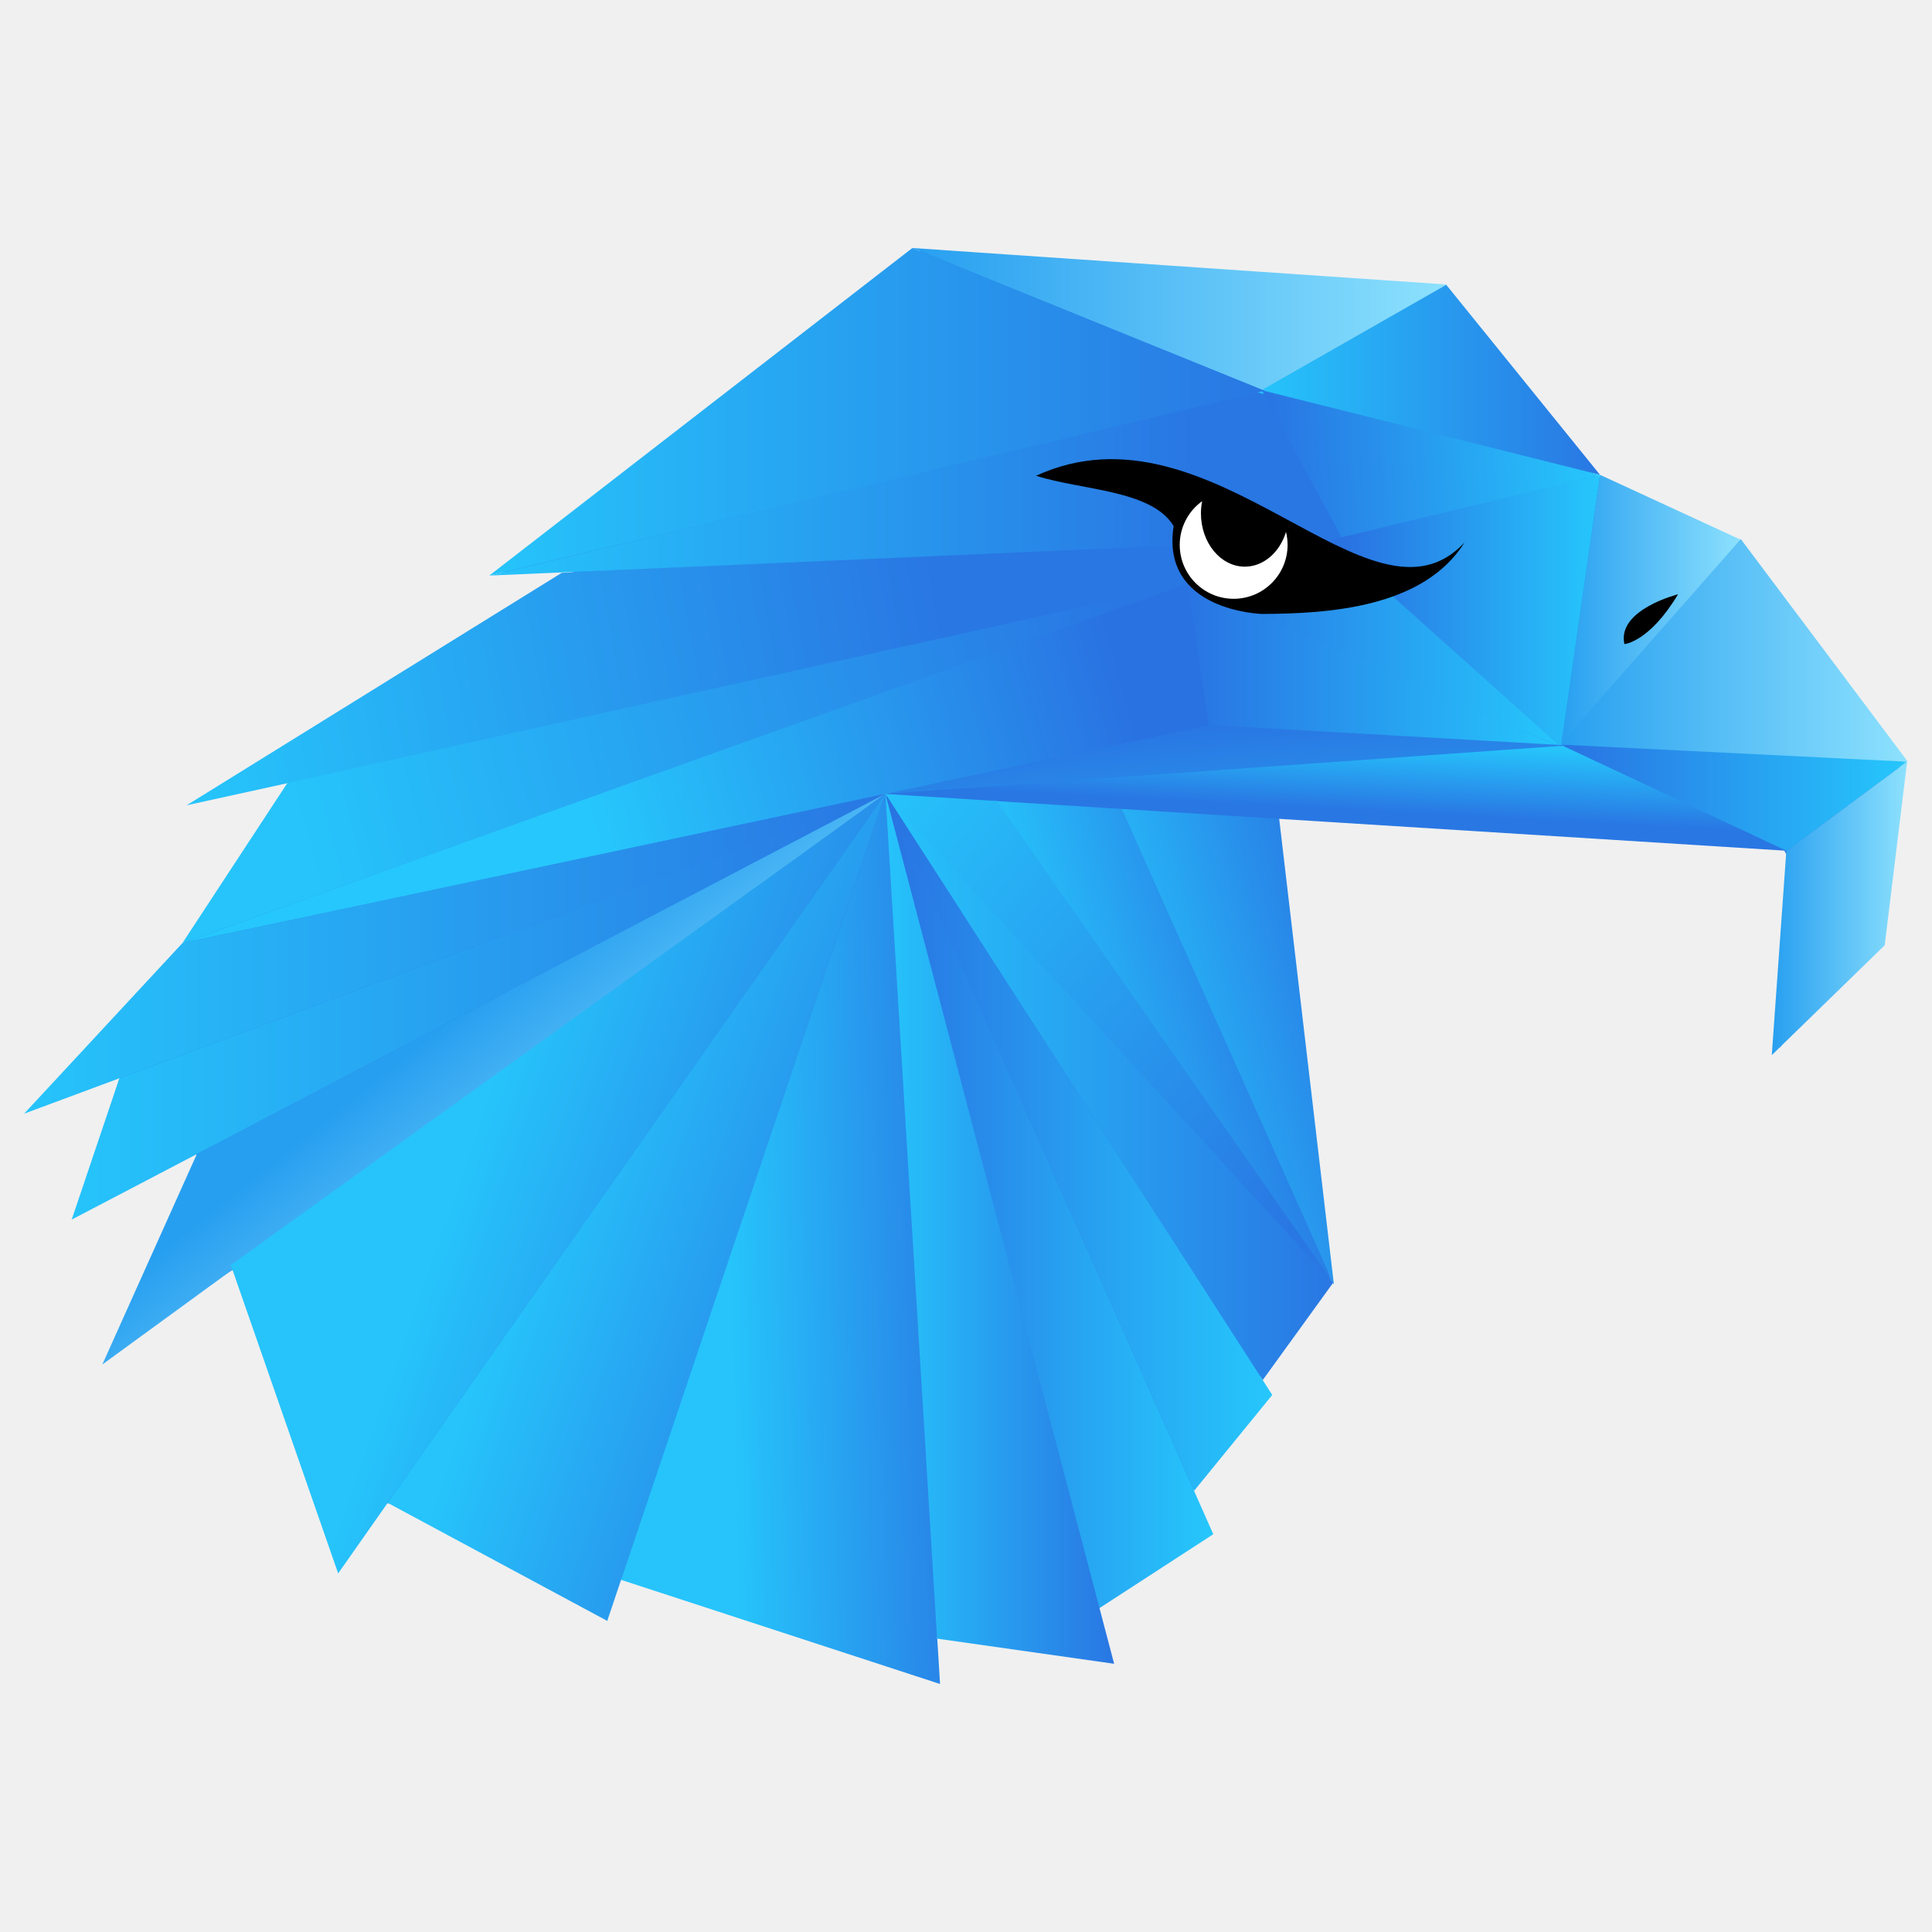
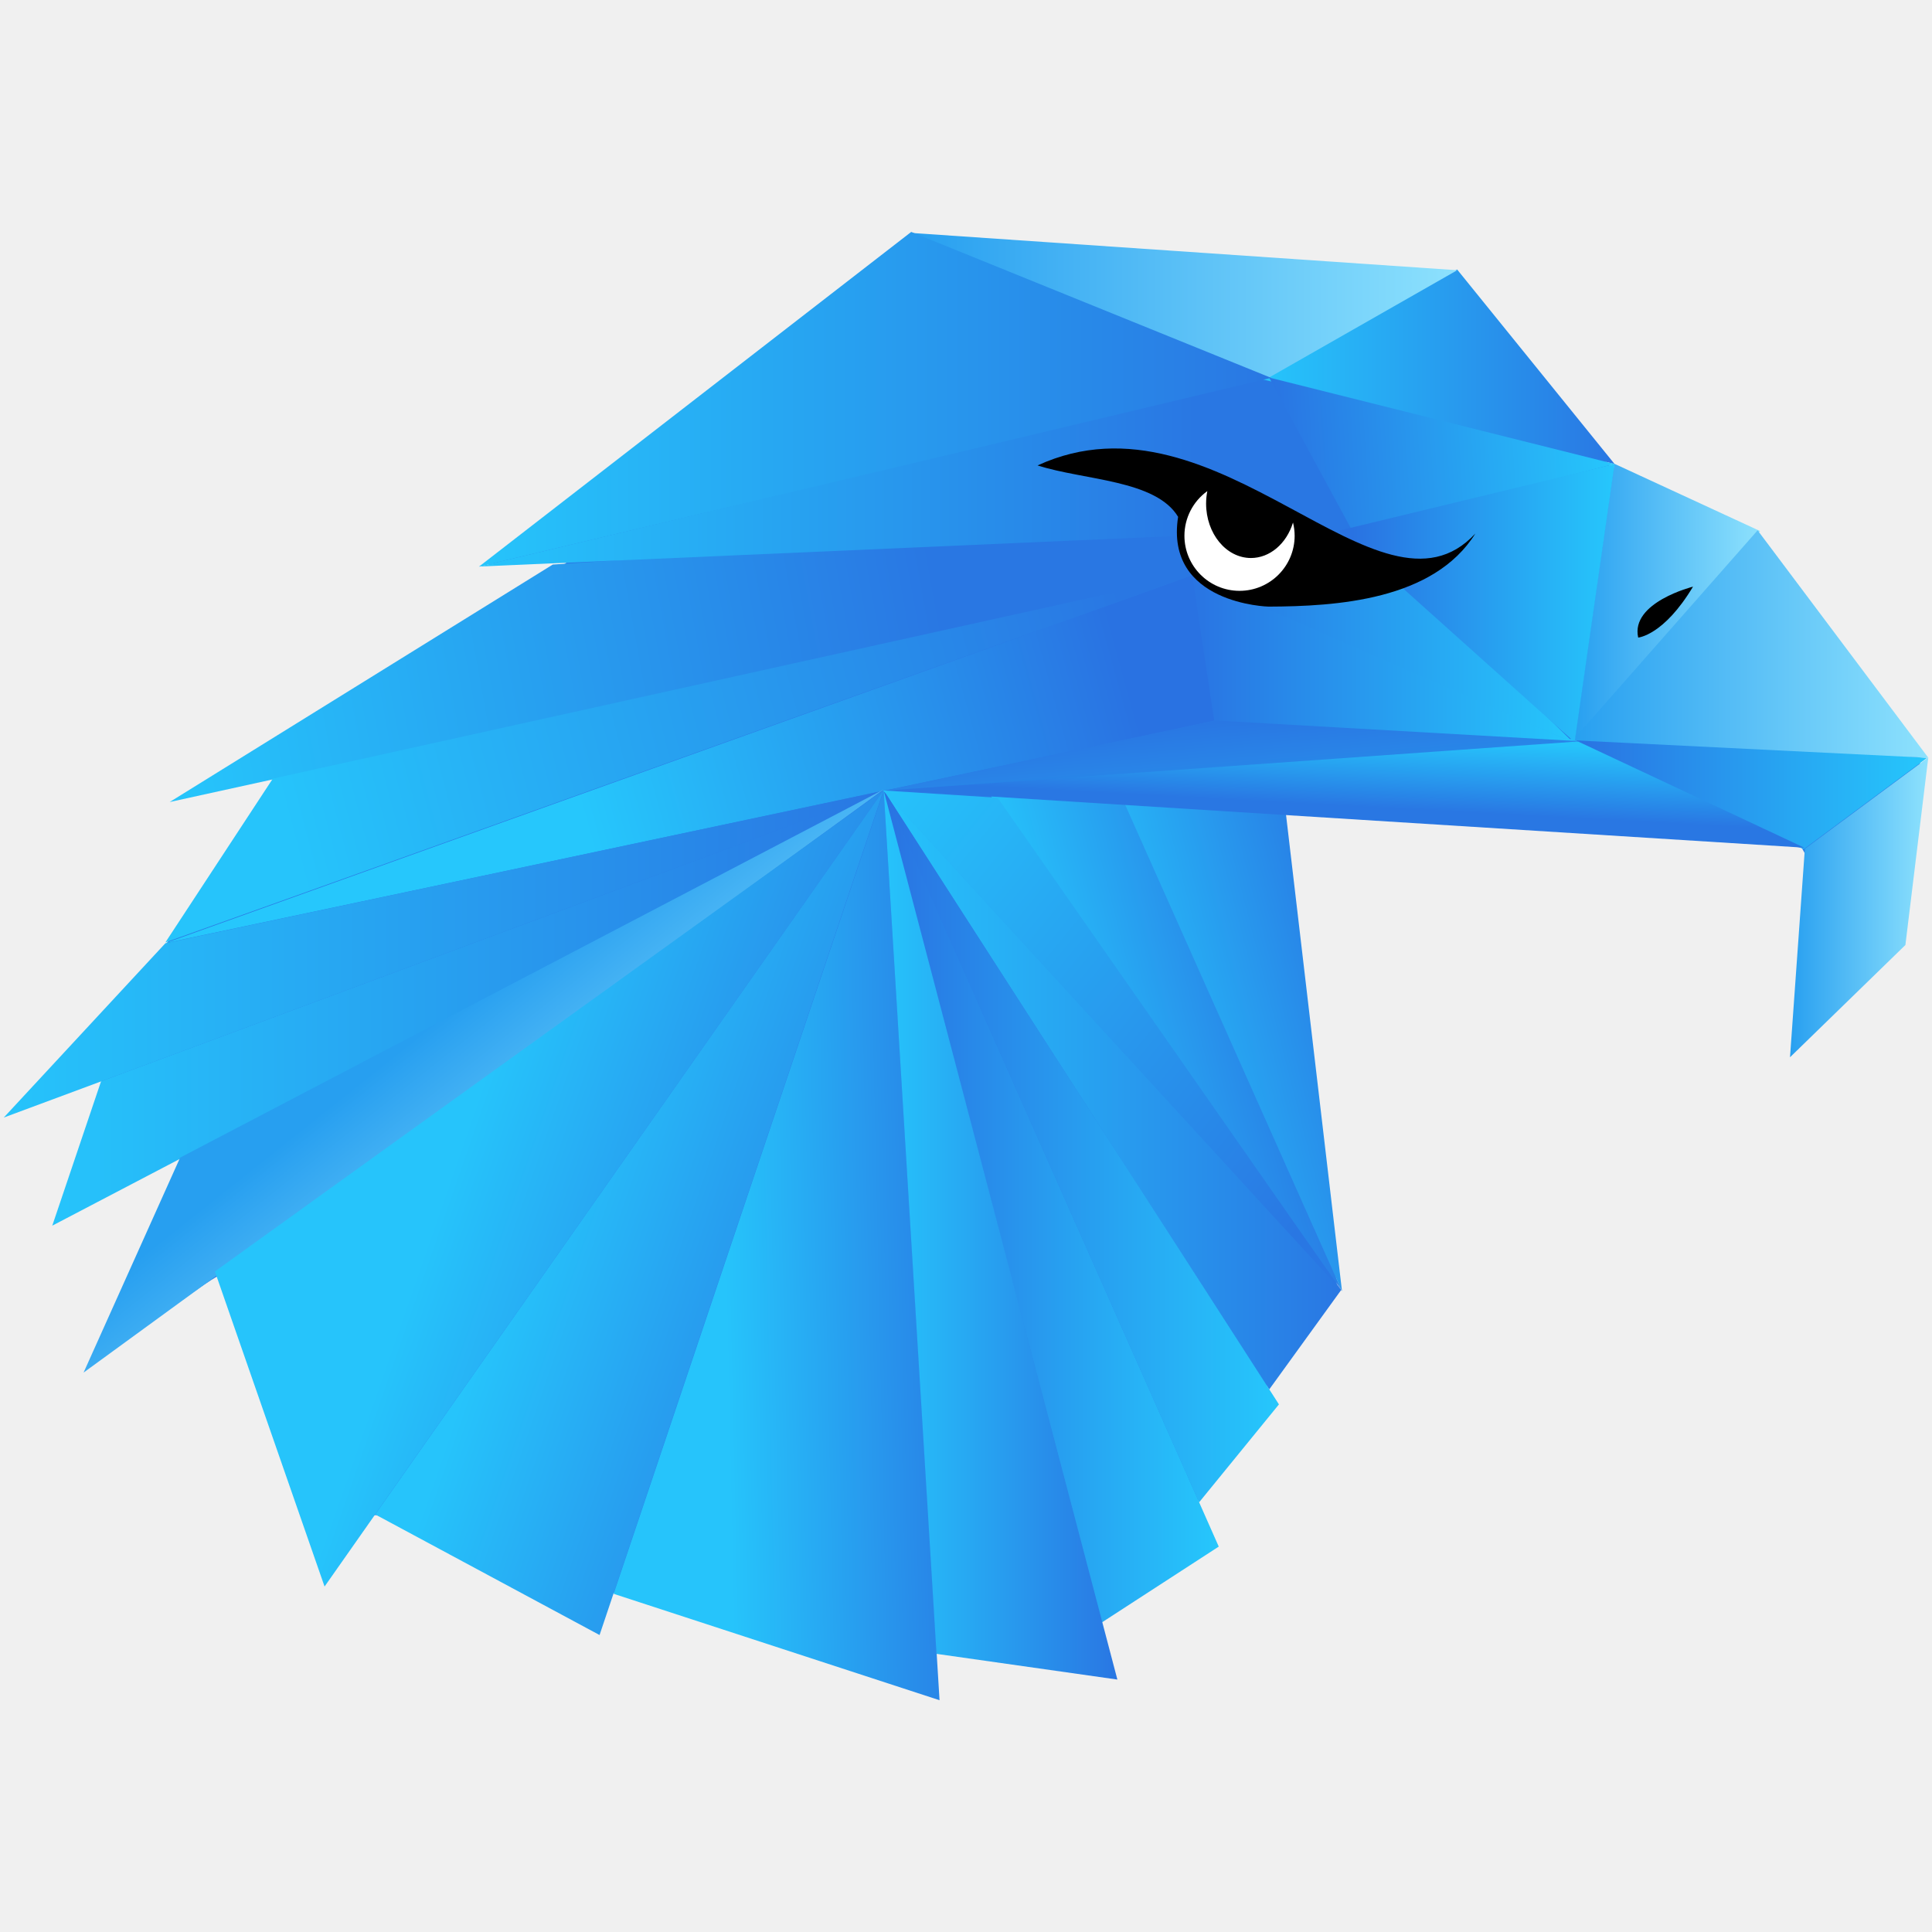
- <svg xmlns="http://www.w3.org/2000/svg" xmlns:xlink="http://www.w3.org/1999/xlink" width="400" height="400" viewBox="0 0 105.833 105.833" version="1.1" id="svg8915">
-   <defs id="defs8909">
-     <linearGradient xlink:href="#linearGradient2098" id="linearGradient2351" gradientUnits="userSpaceOnUse" gradientTransform="matrix(0.9958291,0,0,0.9958291,0.8708,-0.8567162)" x1="84.991" y1="236.784" x2="104.035" y2="236.784" />
-     <linearGradient id="linearGradient2098">
-       <stop id="stop2094" offset="0" style="stop-color:#2972e2;stop-opacity:1" />
-       <stop id="stop2096" offset="1" style="stop-color:#26c7fc;stop-opacity:1" />
+ <svg xmlns="http://www.w3.org/2000/svg" xmlns:xlink="http://www.w3.org/1999/xlink" width="512" height="512" version="1.1" viewBox="0 0 512 512">
+   <defs>
+     <linearGradient id="ag" x1="84.99" x2="104" y1="236.8" y2="236.8" gradientTransform="matrix(1.302 0 0 1.302 -.3266 -252.6)" gradientUnits="userSpaceOnUse" xlink:href="#b" />
+     <linearGradient id="b">
+       <stop style="stop-color:#2972e2" offset="0" />
+       <stop style="stop-color:#26c7fc" offset="1" />
    </linearGradient>
-     <linearGradient xlink:href="#linearGradient2110" id="linearGradient2353" gradientUnits="userSpaceOnUse" gradientTransform="matrix(0.9643797,-0.248289,0.248289,0.9643797,-62.3016,25.35297)" x1="60.396" y1="249.921" x2="73.893" y2="249.921" />
-     <linearGradient id="linearGradient2110">
-       <stop id="stop2106" offset="0" style="stop-color:#26c4fb;stop-opacity:1" />
-       <stop id="stop2108" offset="1" style="stop-color:#2977e3;stop-opacity:1" />
+     <linearGradient id="af" x1="60.4" x2="73.89" y1="249.9" y2="249.9" gradientTransform="matrix(1.261 -.3247 .3247 1.261 -82.94 -218.3)" gradientUnits="userSpaceOnUse" xlink:href="#a" />
+     <linearGradient id="a">
+       <stop style="stop-color:#26c4fb" offset="0" />
+       <stop style="stop-color:#2977e3" offset="1" />
    </linearGradient>
-     <linearGradient xlink:href="#linearGradient2110" id="linearGradient2355" gradientUnits="userSpaceOnUse" gradientTransform="matrix(0.9958291,0,0,0.9958291,0.8708,-0.8567162)" x1="60.396" y1="249.921" x2="73.998" y2="246.419" />
-     <linearGradient xlink:href="#linearGradient2098" id="linearGradient2357" gradientUnits="userSpaceOnUse" gradientTransform="matrix(0.9958291,0,0,0.9958291,0.8708,-0.8567162)" x1="64.392" y1="228.145" x2="84.991" y2="228.145" />
-     <linearGradient xlink:href="#linearGradient2110" id="linearGradient2359" gradientUnits="userSpaceOnUse" gradientTransform="matrix(0.9958291,0,0,0.9958291,0.8708,-0.8567162)" x1="84.362" y1="234.056" x2="84.151" y2="237.958" />
-     <linearGradient xlink:href="#linearGradient2110" id="linearGradient2361" gradientUnits="userSpaceOnUse" gradientTransform="matrix(0.9958291,0,0,0.9958291,0.8708,-0.8567162)" x1="9.442" y1="230.943" x2="50.305" y2="223.459" />
-     <linearGradient xlink:href="#linearGradient2110" id="linearGradient2363" gradientUnits="userSpaceOnUse" gradientTransform="matrix(0.9958291,0,0,0.9958291,0.8708,-0.8567264)" x1="26.04" y1="222.32" x2="64.626" y2="222.32" />
-     <linearGradient xlink:href="#linearGradient2104" id="linearGradient2365" gradientUnits="userSpaceOnUse" gradientTransform="matrix(0.9958291,0,0,0.9958291,0.8708,-0.8567162)" x1="84.991" y1="226.436" x2="94.987" y2="226.436" />
-     <linearGradient id="linearGradient2104">
-       <stop id="stop2100" offset="0" style="stop-color:#279ff0;stop-opacity:1" />
-       <stop id="stop2102" offset="1" style="stop-color:#8de1fd;stop-opacity:1" />
+     <linearGradient id="ae" x1="60.4" x2="74" y1="249.9" y2="246.4" gradientTransform="matrix(1.302 0 0 1.302 -.3266 -252.6)" gradientUnits="userSpaceOnUse" xlink:href="#a" />
+     <linearGradient id="ad" x1="64.39" x2="84.99" y1="228.1" y2="228.1" gradientTransform="matrix(1.302 0 0 1.302 -.3266 -252.6)" gradientUnits="userSpaceOnUse" xlink:href="#b" />
+     <linearGradient id="ac" x1="84.36" x2="84.15" y1="234.1" y2="238" gradientTransform="matrix(1.302 0 0 1.302 -.3266 -252.6)" gradientUnits="userSpaceOnUse" xlink:href="#a" />
+     <linearGradient id="ab" x1="9.442" x2="50.31" y1="230.9" y2="223.5" gradientTransform="matrix(1.302 0 0 1.302 -.3266 -252.6)" gradientUnits="userSpaceOnUse" xlink:href="#a" />
+     <linearGradient id="aa" x1="26.04" x2="64.63" y1="222.3" y2="222.3" gradientTransform="matrix(1.302 0 0 1.302 -.3266 -252.6)" gradientUnits="userSpaceOnUse" xlink:href="#a" />
+     <linearGradient id="z" x1="84.99" x2="94.99" y1="226.4" y2="226.4" gradientTransform="matrix(1.302 0 0 1.302 -.3266 -252.6)" gradientUnits="userSpaceOnUse" xlink:href="#c" />
+     <linearGradient id="c">
+       <stop style="stop-color:#279ff0" offset="0" />
+       <stop style="stop-color:#8de1fd" offset="1" />
    </linearGradient>
-     <linearGradient xlink:href="#linearGradient2104" id="linearGradient2367" gradientUnits="userSpaceOnUse" gradientTransform="matrix(0.9958291,0,0,0.9958291,0.81059,-0.9964469)" x1="84.991" y1="228.645" x2="104.035" y2="228.645" />
-     <linearGradient xlink:href="#linearGradient2104" id="linearGradient2369" gradientUnits="userSpaceOnUse" gradientTransform="matrix(0.9958291,0,0,0.9958291,0.8708,-0.8567162)" x1="96.59" y1="242.796" x2="104.035" y2="242.796" />
-     <linearGradient xlink:href="#linearGradient2110" id="linearGradient2371" gradientUnits="userSpaceOnUse" gradientTransform="matrix(0.9958291,0,0,0.9958291,0.8708,-0.8567162)" x1="68.417" y1="213.708" x2="87.14" y2="213.708" />
-     <linearGradient xlink:href="#linearGradient2104" id="linearGradient2373" gradientUnits="userSpaceOnUse" gradientTransform="matrix(0.9958291,0,0,0.9958291,0.8708,-0.8567162)" x1="49.314" y1="210.371" x2="78.713" y2="210.371" />
-     <linearGradient xlink:href="#linearGradient2110" id="linearGradient2375" gradientUnits="userSpaceOnUse" gradientTransform="matrix(0.9958291,0,0,0.9958291,0.8708,-0.8567162)" x1="26.04" y1="215.48" x2="68.748" y2="215.48" />
-     <linearGradient xlink:href="#linearGradient2098" id="linearGradient2377" gradientUnits="userSpaceOnUse" gradientTransform="matrix(0.9958291,0,0,0.9958291,0.8708,-0.8567162)" x1="68.473" y1="219.453" x2="87.14" y2="218.33" />
-     <linearGradient xlink:href="#linearGradient2098" id="linearGradient2379" gradientUnits="userSpaceOnUse" gradientTransform="matrix(0.9958291,0,0,0.9958291,0.8708,-0.8567162)" x1="73.074" y1="226.436" x2="87.14" y2="226.436" />
-     <linearGradient xlink:href="#linearGradient2098" id="linearGradient2381" gradientUnits="userSpaceOnUse" gradientTransform="matrix(0.9958291,0,0,0.9958291,0.8708,-0.8567162)" x1="64.01" y1="229.448" x2="84.991" y2="229.448" />
-     <linearGradient xlink:href="#linearGradient2098" id="linearGradient2383" gradientUnits="userSpaceOnUse" gradientTransform="matrix(0.9958291,0,0,0.9958291,0.8708,-0.8567162)" x1="60.739" y1="229.791" x2="31.603" y2="237.796" />
-     <linearGradient xlink:href="#linearGradient2110" id="linearGradient2385" gradientUnits="userSpaceOnUse" gradientTransform="matrix(0.9958291,0,0,0.9958291,0.8708,-0.8567162)" x1="74.356" y1="245.422" x2="73.302" y2="232.253" />
-     <linearGradient xlink:href="#linearGradient2110" id="linearGradient2389" gradientUnits="userSpaceOnUse" gradientTransform="matrix(0.9958291,0,0,0.9958291,0.8708,-0.8567162)" x1="15.984" y1="239.539" x2="61.029" y2="227.734" />
-     <linearGradient xlink:href="#linearGradient2110" id="linearGradient2391" gradientUnits="userSpaceOnUse" gradientTransform="matrix(0.9958291,0,0,0.9958291,0.8708,-0.8567162)" x1="0.454" y1="245.291" x2="47.829" y2="245.291" />
-     <linearGradient xlink:href="#linearGradient2110" id="linearGradient2393" gradientUnits="userSpaceOnUse" gradientTransform="matrix(0.9958291,0,0,0.9958291,0.8708,-0.8567162)" x1="3.069" y1="248.205" x2="47.829" y2="248.205" />
-     <linearGradient xlink:href="#linearGradient2104" id="linearGradient2395" gradientUnits="userSpaceOnUse" gradientTransform="matrix(0.9958291,0,0,0.9958291,0.8708,-0.8567162)" x1="25.745" y1="247.439" x2="35.366" y2="259.479" />
-     <linearGradient xlink:href="#linearGradient2110" id="linearGradient2397" gradientUnits="userSpaceOnUse" gradientTransform="matrix(0.9958291,0,0,0.9958291,0.8708,-0.8567162)" x1="26.822" y1="250.599" x2="47.829" y2="257.936" />
-     <linearGradient xlink:href="#linearGradient2110" id="linearGradient2399" gradientUnits="userSpaceOnUse" gradientTransform="matrix(0.9958291,0,0,0.9958291,0.8708,-0.8567162)" x1="47.829" y1="252.619" x2="72.466" y2="252.619" />
-     <linearGradient xlink:href="#linearGradient2098" id="linearGradient2401" gradientUnits="userSpaceOnUse" gradientTransform="matrix(0.9958291,0,0,0.9958291,0.8708,-0.8567162)" x1="47.829" y1="255.665" x2="69.111" y2="255.665" />
-     <linearGradient xlink:href="#linearGradient2110" id="linearGradient2403" gradientUnits="userSpaceOnUse" gradientTransform="matrix(0.9958291,0,0,0.9958291,0.8708,-0.8567162)" x1="29.911" y1="255.24" x2="50.259" y2="262.247" />
-     <linearGradient xlink:href="#linearGradient2098" id="linearGradient2405" gradientUnits="userSpaceOnUse" gradientTransform="matrix(0.9958291,0,0,0.9958291,0.8708,-0.8567162)" x1="47.829" y1="258.903" x2="65.866" y2="258.903" />
-     <linearGradient xlink:href="#linearGradient2110" id="linearGradient2407" gradientUnits="userSpaceOnUse" gradientTransform="matrix(0.9958291,0,0,0.9958291,0.8708,-0.8567162)" x1="39.275" y1="261.412" x2="52.925" y2="261.11" />
-     <linearGradient xlink:href="#linearGradient2110" id="linearGradient2409" gradientUnits="userSpaceOnUse" gradientTransform="matrix(0.9958291,0,0,0.9958291,0.8708,-0.8567162)" x1="47.829" y1="260.431" x2="60.346" y2="260.431" />
-     <linearGradient xlink:href="#linearGradient2110" id="linearGradient2411" gradientUnits="userSpaceOnUse" gradientTransform="matrix(0.9643797,-0.248289,0.248289,0.9643797,-62.20978,25.34311)" x1="54.119" y1="231.456" x2="73.556" y2="257.896" />
+     <linearGradient id="y" x1="84.99" x2="104" y1="228.6" y2="228.6" gradientTransform="matrix(1.302 0 0 1.302 -.4054 -252.8)" gradientUnits="userSpaceOnUse" xlink:href="#c" />
+     <linearGradient id="x" x1="96.59" x2="104" y1="242.8" y2="242.8" gradientTransform="matrix(1.302 0 0 1.302 -.3266 -252.6)" gradientUnits="userSpaceOnUse" xlink:href="#c" />
+     <linearGradient id="w" x1="68.42" x2="87.14" y1="213.7" y2="213.7" gradientTransform="matrix(1.302 0 0 1.302 -.3266 -252.6)" gradientUnits="userSpaceOnUse" xlink:href="#a" />
+     <linearGradient id="v" x1="49.31" x2="78.71" y1="210.4" y2="210.4" gradientTransform="matrix(1.302 0 0 1.302 -.3266 -252.6)" gradientUnits="userSpaceOnUse" xlink:href="#c" />
+     <linearGradient id="u" x1="26.04" x2="68.75" y1="215.5" y2="215.5" gradientTransform="matrix(1.302 0 0 1.302 -.3266 -252.6)" gradientUnits="userSpaceOnUse" xlink:href="#a" />
+     <linearGradient id="t" x1="68.47" x2="87.14" y1="219.5" y2="218.3" gradientTransform="matrix(1.302 0 0 1.302 -.3266 -252.6)" gradientUnits="userSpaceOnUse" xlink:href="#b" />
+     <linearGradient id="s" x1="73.07" x2="87.14" y1="226.4" y2="226.4" gradientTransform="matrix(1.302 0 0 1.302 -.3266 -252.6)" gradientUnits="userSpaceOnUse" xlink:href="#b" />
+     <linearGradient id="r" x1="64.01" x2="84.99" y1="229.4" y2="229.4" gradientTransform="matrix(1.302 0 0 1.302 -.3266 -252.6)" gradientUnits="userSpaceOnUse" xlink:href="#b" />
+     <linearGradient id="q" x1="60.74" x2="31.6" y1="229.8" y2="237.8" gradientTransform="matrix(1.302 0 0 1.302 -.3266 -252.6)" gradientUnits="userSpaceOnUse" xlink:href="#b" />
+     <linearGradient id="p" x1="74.36" x2="73.3" y1="245.4" y2="232.3" gradientTransform="matrix(1.302 0 0 1.302 -.3266 -252.6)" gradientUnits="userSpaceOnUse" xlink:href="#a" />
+     <linearGradient id="o" x1="15.98" x2="61.03" y1="239.5" y2="227.7" gradientTransform="matrix(1.302 0 0 1.302 -.3266 -252.6)" gradientUnits="userSpaceOnUse" xlink:href="#a" />
+     <linearGradient id="n" x1=".454" x2="47.83" y1="245.3" y2="245.3" gradientTransform="matrix(1.302 0 0 1.302 -.3266 -252.6)" gradientUnits="userSpaceOnUse" xlink:href="#a" />
+     <linearGradient id="m" x1="3.069" x2="47.83" y1="248.2" y2="248.2" gradientTransform="matrix(1.302 0 0 1.302 -.3266 -252.6)" gradientUnits="userSpaceOnUse" xlink:href="#a" />
+     <linearGradient id="l" x1="25.75" x2="35.37" y1="247.4" y2="259.5" gradientTransform="matrix(1.302 0 0 1.302 -.3266 -252.6)" gradientUnits="userSpaceOnUse" xlink:href="#c" />
+     <linearGradient id="k" x1="26.82" x2="47.83" y1="250.6" y2="257.9" gradientTransform="matrix(1.302 0 0 1.302 -.3266 -252.6)" gradientUnits="userSpaceOnUse" xlink:href="#a" />
+     <linearGradient id="j" x1="47.83" x2="72.47" y1="252.6" y2="252.6" gradientTransform="matrix(1.302 0 0 1.302 -.3266 -252.6)" gradientUnits="userSpaceOnUse" xlink:href="#a" />
+     <linearGradient id="i" x1="47.83" x2="69.11" y1="255.7" y2="255.7" gradientTransform="matrix(1.302 0 0 1.302 -.3266 -252.6)" gradientUnits="userSpaceOnUse" xlink:href="#b" />
+     <linearGradient id="h" x1="29.91" x2="50.26" y1="255.2" y2="262.2" gradientTransform="matrix(1.302 0 0 1.302 -.3266 -252.6)" gradientUnits="userSpaceOnUse" xlink:href="#a" />
+     <linearGradient id="g" x1="47.83" x2="65.87" y1="258.9" y2="258.9" gradientTransform="matrix(1.302 0 0 1.302 -.3266 -252.6)" gradientUnits="userSpaceOnUse" xlink:href="#b" />
+     <linearGradient id="f" x1="39.27" x2="52.93" y1="261.4" y2="261.1" gradientTransform="matrix(1.302 0 0 1.302 -.3266 -252.6)" gradientUnits="userSpaceOnUse" xlink:href="#a" />
+     <linearGradient id="e" x1="47.83" x2="60.35" y1="260.4" y2="260.4" gradientTransform="matrix(1.302 0 0 1.302 -.3266 -252.6)" gradientUnits="userSpaceOnUse" xlink:href="#a" />
+     <linearGradient id="d" x1="54.12" x2="73.56" y1="231.5" y2="257.9" gradientTransform="matrix(1.261 -.3247 .3247 1.261 -82.82 -218.3)" gradientUnits="userSpaceOnUse" xlink:href="#a" />
  </defs>
-   <g id="layer1" transform="translate(0,-191.1667)">
-     <path style="fill:#000000;stroke-width:0.082" id="path3437" d="" />
-     <path transform="matrix(0.2645833,0,0,0.2645833,0,191.1667)" id="path1918" d="" style="fill:#ac2f13;fill-opacity:1;stroke-width:0.354" />
-     <g id="g1194">
-       <path id="path2279" d="m 48.342,282.313 c -6.163,-2.053 -14.122,-4.643 -14.268,-4.643 -0.11,0 -0.238,0.23 -0.442,0.797 -0.158,0.438 -0.287,0.828 -0.287,0.867 0,0.039 -0.052,0.142 -0.116,0.23 -0.133,0.183 0.326,0.413 -6.616,-3.314 -5.157,-2.769 -5.291,-2.835 -5.455,-2.699 -0.07,0.059 -0.669,0.865 -1.33,1.791 l -1.202,1.685 -0.128,-0.307 c -0.134,-0.321 -2.385,-6.722 -4.424,-12.58 -0.655,-1.883 -1.229,-3.423 -1.275,-3.423 -0.123,0 -1.67,1.073 -4.342,3.013 -1.302,0.945 -2.381,1.706 -2.398,1.691 -0.016,-0.015 0.731,-1.74 1.661,-3.833 2.971,-6.687 3.187,-7.205 3.005,-7.205 -0.03,0 -1.492,0.737 -3.25,1.637 -1.758,0.901 -3.196,1.615 -3.196,1.588 0,-0.027 0.522,-1.655 1.161,-3.617 0.638,-1.962 1.161,-3.623 1.161,-3.691 2.1e-5,-0.152 0.083,-0.177 -2.456,0.74 -1.121,0.405 -2.069,0.725 -2.107,0.711 -0.071,-0.026 0.995,-1.202 5.387,-5.939 2.445,-2.638 2.712,-2.959 3.706,-4.472 2.561,-3.898 4.664,-7.18 4.664,-7.276 0,-0.059 -0.09,-0.085 -0.209,-0.06 -0.115,0.025 -1.103,0.241 -2.196,0.481 -1.093,0.24 -2.046,0.424 -2.119,0.409 -0.073,-0.015 2.368,-1.586 5.423,-3.491 11.441,-7.133 13.752,-8.541 14.37,-8.752 0.234,-0.08 0.425,-0.167 0.425,-0.193 0,-0.026 -0.972,-0.017 -2.159,0.02 -1.188,0.037 -2.138,0.048 -2.113,0.024 0.055,-0.051 10.662,-8.294 15.091,-11.727 3.566,-2.764 6.687,-5.14 7.307,-5.562 0.365,-0.249 0.521,-0.296 0.975,-0.296 0.297,7e-5 3.34,0.188 6.762,0.418 15.762,1.059 21.374,1.458 21.554,1.533 0.107,0.045 2.062,2.397 4.343,5.227 l 4.148,5.146 3.829,1.765 c 2.106,0.971 3.836,1.772 3.843,1.779 0,0 0.308,0.534 0.079,0.253 l 0.262,0.3 c 0.506,0.579 8.63,11.456 8.67,11.607 0.035,0.134 -1.022,9.249 -1.131,9.754 -0.038,0.177 -5.426,5.404 -5.426,5.879 -0.017,-0.017 0.114,-2.082 0.289,-4.589 0.176,-2.507 0.606,-5 0.378,-5.413 l -0.472,-0.855 -0.403,-0.054 c -0.443,-0.059 -8.436,-0.57 -19.022,-1.214 -3.754,-0.229 -7.17,-0.44 -7.592,-0.471 l -0.766,-0.055 v 0.29 c 0,0.305 0.894,8.14 2.141,18.765 l 0.743,6.33 -0.325,0.47 c -0.179,0.259 -1.052,1.476 -1.94,2.706 l -1.615,2.235 0.236,0.424 0.236,0.424 -2.059,2.565 c -1.133,1.411 -2.059,2.637 -2.059,2.724 0,0.088 0.197,0.625 0.438,1.194 l 0.438,1.035 -0.308,0.242 c -0.169,0.133 -1.526,1.044 -3.015,2.023 l -2.707,1.781 0.024,0.315 c 0.013,0.173 0.152,0.833 0.308,1.465 0.156,0.633 0.269,1.165 0.251,1.184 -0.037,0.037 -3.453,-0.418 -7.027,-0.935 -1.246,-0.18 -2.317,-0.328 -2.38,-0.328 -0.089,0 -0.104,0.28 -0.067,1.211 0.028,0.689 0.013,1.207 -0.034,1.202 -0.046,-0.005 -1.337,-0.427 -2.869,-0.937 z" style="fill:#297be5;fill-opacity:1;stroke-width:0.093" />
-       <path d="m 83.739,231.432 20.733,1.456 -6.618,4.899 z" style="fill:url(#linearGradient2351);fill-opacity:1;fill-rule:nonzero;stroke:none;stroke-width:0.019" id="path2281" />
-       <path id="path2283" style="fill:url(#linearGradient2353);fill-opacity:1;fill-rule:nonzero;stroke:none;stroke-width:0.019" d="m 61.691,235.378 11.355,26.092 -18.858,-26.577 z" />
-       <path d="m 69.981,235.24 3.091,26.309 -12.057,-27.054 z" style="fill:url(#linearGradient2355);fill-opacity:1;fill-rule:nonzero;stroke:none;stroke-width:0.019" id="path2285" />
-       <path d="m 64.994,223.249 20.513,8.844 -11.867,-11.512 z" style="fill:url(#linearGradient2357);fill-opacity:1;fill-rule:nonzero;stroke:none;stroke-width:0.019" id="path2287" />
-       <path d="M 97.856,237.77 85.439,231.94 48.113,234.642 Z" style="fill:url(#linearGradient2359);fill-opacity:1;fill-rule:nonzero;stroke:none;stroke-width:0.019" id="path2289" />
-       <path d="M 10.223,235.28 30.766,222.549 84.129,219.063 Z" style="fill:url(#linearGradient2361);fill-opacity:1;fill-rule:nonzero;stroke:none;stroke-width:0.019" id="path2291" />
-       <path d="m 69.175,212.532 c 0,0 -39.92,9.599 -42.373,10.165 l 2.045,-0.297 -2.021,0.295 46.875,-2.052 -2.503,-4.394 h 5.27e-4 z" style="fill:url(#linearGradient2363);fill-opacity:1;fill-rule:nonzero;stroke:none;stroke-width:0.019" id="path2293" />
-       <path d="m 95.461,220.781 -9.954,11.312 2.14,-14.916 z" style="fill:url(#linearGradient2365);fill-opacity:1;fill-rule:nonzero;stroke:none;stroke-width:0.019" id="path2295" />
-       <path d="M 104.51,232.894 95.361,220.698 85.447,231.953 Z" style="fill:url(#linearGradient2367);fill-opacity:1;fill-rule:nonzero;stroke:none;stroke-width:0.019" id="path2297" />
-       <path d="m 97.057,248.966 0.796,-11.179 6.618,-4.899 -1.228,10.059 -6.187,6.019" style="fill:url(#linearGradient2369);fill-opacity:1;fill-rule:nonzero;stroke:none;stroke-width:0.019" id="path2299" />
-       <path d="m 87.647,217.177 -8.443,-10.434 -10.501,5.878 z" style="fill:url(#linearGradient2371);fill-opacity:1;fill-rule:nonzero;stroke:none;stroke-width:0.019" id="path2301" />
-       <path d="m 49.979,204.752 19.159,7.77 10.117,-5.77 z" style="fill:url(#linearGradient2373);fill-opacity:1;fill-rule:nonzero;stroke:none;stroke-width:0.019" id="path2303" />
-       <path d="m 26.802,222.697 23.177,-17.945 19.29,7.82 z" style="fill:url(#linearGradient2375);fill-opacity:1;fill-rule:nonzero;stroke:none;stroke-width:0.019" id="path2305" />
-       <path d="m 87.647,217.177 -14.081,3.555 -4.441,-8.188 z" style="fill:url(#linearGradient2377);fill-opacity:1;fill-rule:nonzero;stroke:none;stroke-width:0.019" id="path2307" />
-       <path d="m 87.647,217.177 -14.789,3.577 12.649,11.339 z" style="fill:url(#linearGradient2379);fill-opacity:1;fill-rule:nonzero;stroke:none;stroke-width:0.019" id="path2309" />
-       <path d="m 66.109,230.916 19.398,1.177 -20.54,-8.954 z" style="fill:url(#linearGradient2381);fill-opacity:1;fill-rule:nonzero;stroke:none;stroke-width:0.019" id="path2311" />
-       <path d="M 66.222,230.908 9.99,242.83 65.039,223.108 Z" style="fill:url(#linearGradient2383);fill-opacity:1;fill-rule:nonzero;stroke:none;stroke-width:0.019" id="path2313" />
-       <path d="m 48.562,234.646 17.749,-3.758 19.569,1.112 z" style="fill:url(#linearGradient2385);fill-opacity:1;fill-rule:nonzero;stroke:none;stroke-width:0.019" id="path2315" />
-       <path d="m 65.027,223.145 -49.279,10.905 -5.757,8.781 z" style="fill:url(#linearGradient2389);fill-opacity:1;fill-rule:nonzero;stroke:none;stroke-width:0.019" id="path2319" />
-       <path d="M 48.5,234.65 9.99,242.83 1.323,252.172 Z" style="fill:url(#linearGradient2391);fill-opacity:1;fill-rule:nonzero;stroke:none;stroke-width:0.019" id="path2321" />
-       <path d="M 3.927,257.975 48.5,234.65 6.538,250.235 Z" style="fill:url(#linearGradient2393);fill-opacity:1;fill-rule:nonzero;stroke:none;stroke-width:0.019" id="path2323" />
-       <path d="M 5.606,265.912 10.781,254.389 48.5,234.65 Z" style="fill:url(#linearGradient2395);fill-opacity:1;fill-rule:nonzero;stroke:none;stroke-width:0.019" id="path2325" />
-       <path d="M 18.524,277.357 12.645,260.466 48.5,234.65 Z" style="fill:url(#linearGradient2397);fill-opacity:1;fill-rule:nonzero;stroke:none;stroke-width:0.019" id="path2327" />
-       <path d="M 73.034,261.426 69.17,266.767 48.5,234.65 Z" style="fill:url(#linearGradient2399);fill-opacity:1;fill-rule:nonzero;stroke:none;stroke-width:0.019" id="path2329" />
-       <path d="M 65.41,272.834 48.5,234.65 69.693,267.58 Z" style="fill:url(#linearGradient2401);fill-opacity:1;fill-rule:nonzero;stroke:none;stroke-width:0.019" id="path2331" />
-       <path d="M 33.265,279.958 21.237,273.492 48.5,234.65 Z" style="fill:url(#linearGradient2403);fill-opacity:1;fill-rule:nonzero;stroke:none;stroke-width:0.019" id="path2333" />
-       <path d="M 66.462,275.21 48.5,234.65 60.19,279.282 Z" style="fill:url(#linearGradient2405);fill-opacity:1;fill-rule:nonzero;stroke:none;stroke-width:0.019" id="path2335" />
-       <path d="m 48.5,234.65 2.994,48.764 -17.473,-5.705 z" style="fill:url(#linearGradient2407);fill-opacity:1;fill-rule:nonzero;stroke:none;stroke-width:0.019" id="path2337" />
-       <path d="m 48.5,234.65 2.832,46.279 9.699,1.378 z" style="fill:url(#linearGradient2409);fill-opacity:1;fill-rule:nonzero;stroke:none;stroke-width:0.019" id="path2339" />
-       <path style="fill:#000000;fill-opacity:1;stroke:none;stroke-width:0.376px;stroke-linecap:butt;stroke-linejoin:miter;stroke-opacity:1" d="m 56.755,217.228 c 9.706,-4.454 18.335,9.198 23.472,3.652 -2.24,3.58 -7.454,3.905 -11.089,3.918 0,0 -5.578,-0.133 -4.847,-4.814 -1.205,-1.991 -5.022,-1.951 -7.536,-2.756 z" id="path2341" />
-       <path style="fill:#ffffff;fill-opacity:1;stroke:none;stroke-width:0.413;stroke-linecap:round;stroke-miterlimit:4;stroke-dasharray:none;stroke-opacity:1;paint-order:stroke fill markers" d="m 65.852,218.62 a 2.955,2.955 0 0 0 -1.228,2.393 2.955,2.955 0 0 0 2.955,2.955 2.955,2.955 0 0 0 2.954,-2.955 2.955,2.955 0 0 0 -0.088,-0.706 2.407,2.922 0 0 1 -2.252,1.901 2.407,2.922 0 0 1 -2.407,-2.921 2.407,2.922 0 0 1 0.066,-0.667 z" id="path2343" />
-       <path id="path2345" d="m 91.922,223.721 c 0,0 -3.359,0.84 -2.939,2.729 0,0 1.365,-0.105 2.939,-2.729 z" style="fill:#000000;fill-opacity:1;stroke:none;stroke-width:0.21px;stroke-linecap:butt;stroke-linejoin:miter;stroke-opacity:1" />
-       <path d="M 54.611,235.049 73.058,261.482 48.474,234.657 Z" style="fill:url(#linearGradient2411);fill-opacity:1;fill-rule:nonzero;stroke:none;stroke-width:0.019" id="path2347" />
-     </g>
+   <g transform="matrix(3.78 0 0 3.78 -.02053 .1118)" style="stroke-width:.265">
+     <path d="m61.75 117.7c-8.06-2.685-18.47-6.071-18.66-6.071-0.144 0-0.311 0.301-0.578 1.042-0.207 0.573-0.376 1.083-0.376 1.134 0 0.051-0.069 0.186-0.152 0.301-0.174 0.239 0.426 0.54-8.652-4.334-6.744-3.62-6.919-3.707-7.133-3.53-0.092 0.076-0.874 1.131-1.739 2.342l-1.572 2.203-0.168-0.402c-0.175-0.42-3.119-8.791-5.785-16.45-0.857-2.462-1.607-4.477-1.667-4.477-0.161 0-2.183 1.403-5.677 3.94-1.703 1.236-3.114 2.231-3.136 2.211-0.021-0.02 0.956-2.276 2.172-5.012 3.885-8.744 4.167-9.422 3.929-9.422-0.039 0-1.952 0.964-4.25 2.141-2.299 1.178-4.18 2.112-4.18 2.077 0-0.035 0.683-2.164 1.518-4.73s1.518-4.738 1.518-4.826c2.74e-5 -0.199 0.109-0.231-3.212 0.968-1.466 0.529-2.706 0.948-2.755 0.93-0.093-0.034 1.301-1.571 7.044-7.766 3.198-3.45 3.546-3.87 4.846-5.849 3.349-5.098 6.099-9.389 6.099-9.515 0-0.078-0.118-0.112-0.273-0.079-0.15 0.032-1.443 0.315-2.872 0.629s-2.676 0.554-2.771 0.535c-0.095-0.02 3.096-2.074 7.092-4.565 14.96-9.328 17.98-11.17 18.79-11.44 0.306-0.104 0.556-0.218 0.556-0.252s-1.271-0.023-2.823 0.026c-1.553 0.049-2.796 0.063-2.763 0.032 0.071-0.066 13.94-10.85 19.73-15.33 4.663-3.615 8.745-6.722 9.555-7.274 0.478-0.325 0.681-0.387 1.275-0.387 0.389 9e-5 4.368 0.246 8.843 0.547 20.61 1.384 27.95 1.906 28.19 2.005 0.14 0.058 2.696 3.134 5.679 6.835l5.424 6.729 5.007 2.309c2.754 1.27 5.016 2.317 5.026 2.327 0 0 0.403 0.698 0.103 0.33l0.343 0.392c0.662 0.757 11.29 14.98 11.34 15.18 0.046 0.175-1.337 12.09-1.479 12.75-0.05 0.232-7.096 7.067-7.096 7.687-0.022-0.022 0.148-2.722 0.379-6s0.792-6.539 0.495-7.078l-0.617-1.118-0.527-0.071c-0.579-0.078-11.03-0.745-24.88-1.587-4.909-0.299-9.377-0.576-9.928-0.615l-1.002-0.072v0.38c0 0.4 1.169 10.64 2.8 24.54l0.972 8.278-0.425 0.615c-0.234 0.338-1.375 1.93-2.537 3.538l-2.112 2.923 0.617 1.108-2.693 3.355c-1.481 1.845-2.693 3.448-2.693 3.563 0 0.115 0.258 0.817 0.573 1.562l0.573 1.353-0.403 0.317c-0.222 0.174-1.996 1.365-3.942 2.645l-3.54 2.329 0.031 0.412c0.017 0.227 0.199 1.089 0.403 1.916 0.204 0.827 0.352 1.524 0.328 1.548-0.048 0.048-4.515-0.547-9.189-1.223-1.629-0.236-3.03-0.428-3.113-0.428-0.116 0-0.137 0.366-0.087 1.584 0.036 0.9 0.017 1.578-0.045 1.571-0.06-7e-3 -1.748-0.558-3.752-1.226z" style="fill:#297be5;stroke-width:.025" />
+     <path d="m108 51.2 27.11 1.904-8.654 6.406z" style="fill:url(#ag);stroke-width:.265" />
+     <path d="m79.21 56.3 14.85 34.12-24.66-34.75z" style="fill:url(#af);stroke-width:.265" />
+     <path d="m90.05 56.1 4.042 34.4-15.77-35.38z" style="fill:url(#ae);stroke-width:.265" />
+     <path d="m83.53 40.5 26.82 11.56-15.52-15.05z" style="fill:url(#ad);stroke-width:.265" />
+     <path d="m126.5 59.4-16.24-7.624-48.81 3.533z" style="fill:url(#ac);stroke-width:.265" />
+     <path d="m11.9 56.2 26.86-16.65 69.78-4.559z" style="fill:url(#ab);stroke-width:.265" />
+     <path d="m88.99 26.4s-52.2 12.55-55.41 13.29l2.674-0.388-2.643 0.386 61.3-2.683-3.273-5.746h6.89e-4z" style="fill:url(#aa);stroke-width:.265" />
+     <path d="m123.4 37.2-13.02 14.79 2.799-19.51z" style="fill:url(#z);stroke-width:.265" />
+     <path d="m135.2 53.1-11.97-15.95-12.96 14.72z" style="fill:url(#y);stroke-width:.265" />
+     <path d="m125.5 74.1 1.041-14.62 8.654-6.406-1.605 13.15-8.09 7.87" style="fill:url(#x);stroke-width:.265" />
+     <path d="m113.2 32.5-11.04-13.64-13.73 7.687z" style="fill:url(#w);stroke-width:.265" />
+     <path d="m63.89 16.3 25.05 10.16 13.23-7.545z" style="fill:url(#v);stroke-width:.265" />
+     <path d="m33.58 39.7 30.31-23.47 25.23 10.23z" style="fill:url(#u);stroke-width:.265" />
+     <path d="m113.2 32.5-18.41 4.649-5.807-10.71z" style="fill:url(#t);stroke-width:.265" />
+     <path d="m113.2 32.5-19.34 4.678 16.54 14.83z" style="fill:url(#s);stroke-width:.265" />
+     <path d="m84.98 50.5 25.37 1.539-26.86-11.71z" style="fill:url(#r);stroke-width:.265" />
+     <path d="m85.13 50.5-73.53 15.59 71.99-25.79z" style="fill:url(#q);stroke-width:.265" />
+     <path d="m62.04 55.4 23.21-4.914 25.59 1.454z" style="fill:url(#p);stroke-width:.265" />
+     <path d="m83.57 40.3-64.44 14.26-7.529 11.48z" style="fill:url(#o);stroke-width:.265" />
+     <path d="m61.96 55.4-50.36 10.7-11.33 12.22z" style="fill:url(#n);stroke-width:.265" />
+     <path d="m3.67 85.9 58.29-30.5-54.87 20.38z" style="fill:url(#m);stroke-width:.265" />
+     <path d="m5.865 96.2 6.768-15.07 49.32-25.81z" style="fill:url(#l);stroke-width:.265" />
+     <path d="m22.76 111.2-7.688-22.09 46.89-33.76z" style="fill:url(#k);stroke-width:.265" />
+     <path d="m94.04 90.4-5.053 6.985-27.03-42z" style="fill:url(#j);stroke-width:.265" />
+     <path d="m84.07 105.3-22.11-49.93 27.71 43.06z" style="fill:url(#i);stroke-width:.265" />
+     <path d="m42.04 114.6-15.73-8.455 35.65-50.79z" style="fill:url(#h);stroke-width:.265" />
+     <path d="m85.45 108.4-23.49-53.04 15.29 58.36z" style="fill:url(#g);stroke-width:.265" />
+     <path d="m61.96 55.4 3.915 63.77-22.85-7.46z" style="fill:url(#f);stroke-width:.265" />
+     <path d="m61.96 55.4 3.703 60.52 12.68 1.802z" style="fill:url(#e);stroke-width:.265" />
+     <path d="m72.75 32.6c12.69-5.824 23.98 12.03 30.69 4.776-2.929 4.681-9.747 5.107-14.5 5.123 0 0-7.294-0.174-6.339-6.295-1.576-2.603-6.568-2.552-9.855-3.603z" style="stroke-width:.265" />
+     <path d="m84.65 34.4a3.864 3.864 0 0 0-1.606 3.129 3.864 3.864 0 0 0 3.864 3.864 3.864 3.864 0 0 0 3.863-3.864 3.864 3.864 0 0 0-0.115-0.923 3.148 3.821 0 0 1-2.945 2.486 3.148 3.821 0 0 1-3.148-3.82 3.148 3.821 0 0 1 0.086-0.872z" style="fill:#fff;paint-order:stroke fill markers;stroke-width:.265" />
+     <path d="m118.7 41.1s-4.393 1.098-3.844 3.569c0 0 1.785-0.137 3.844-3.569z" style="stroke-width:.265" />
+     <path d="m69.95 55.9 24.12 34.57-32.15-35.08z" style="fill:url(#d);stroke-width:.265" />
  </g>
</svg>
